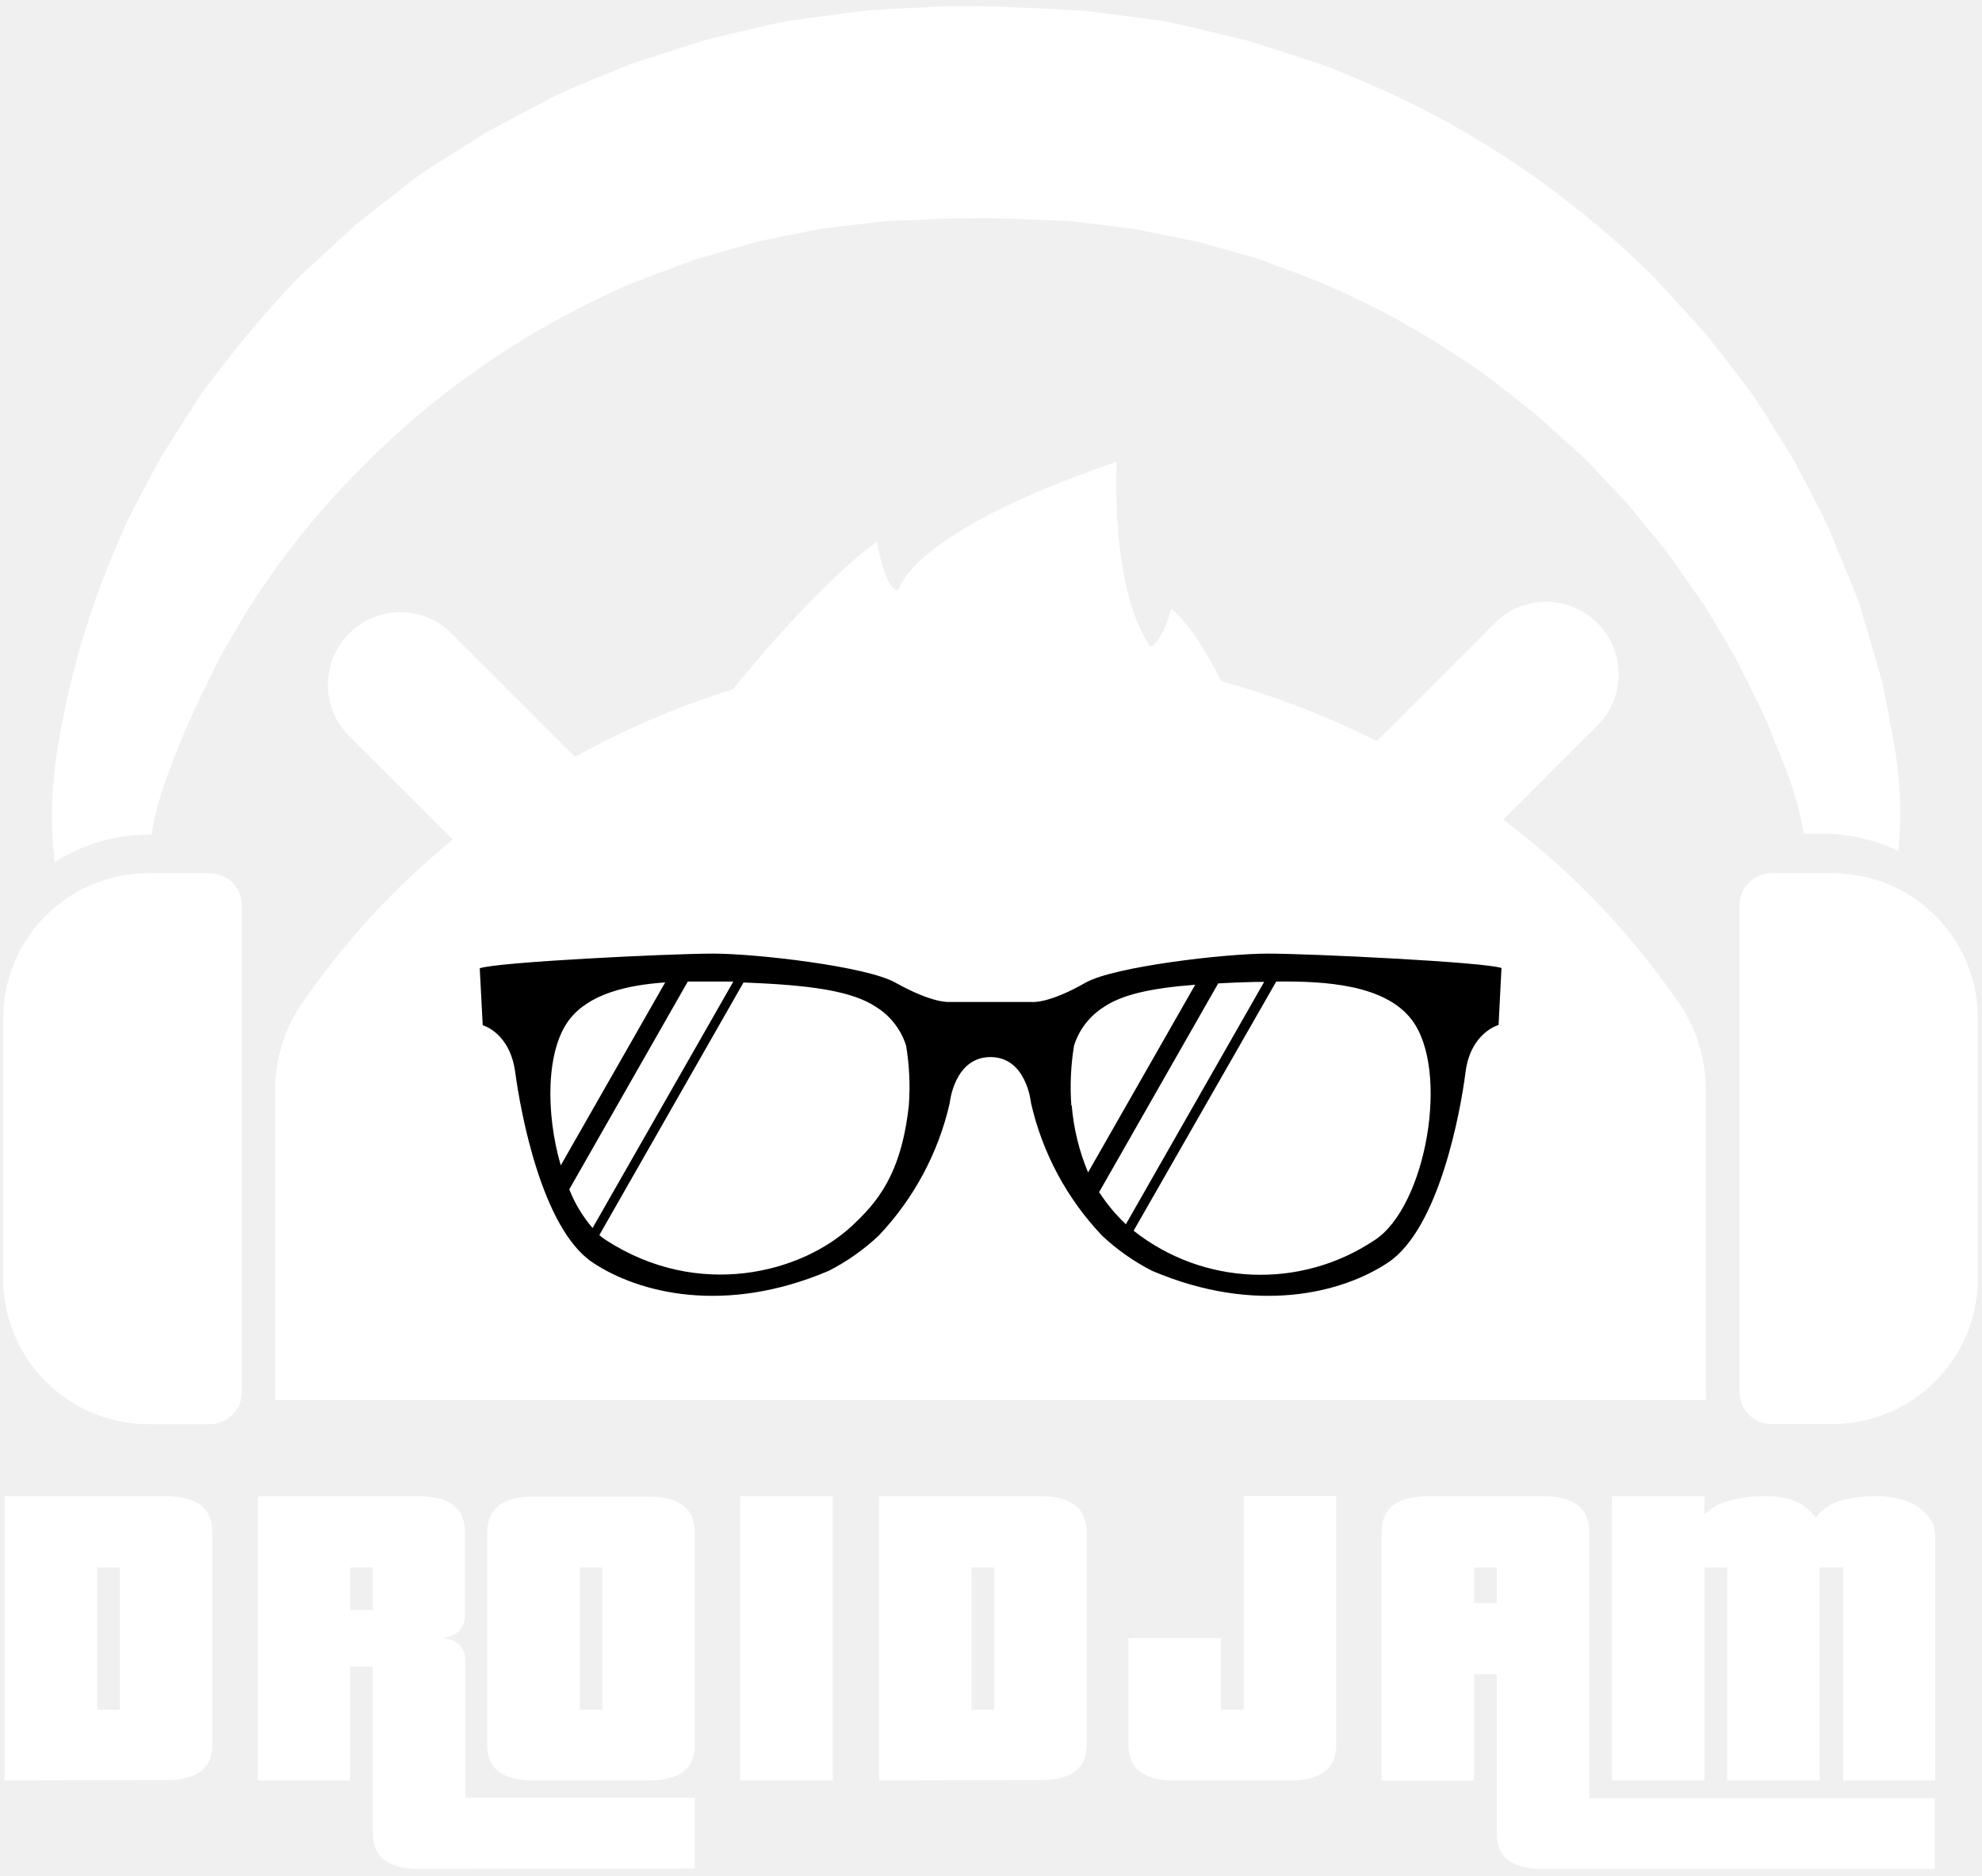
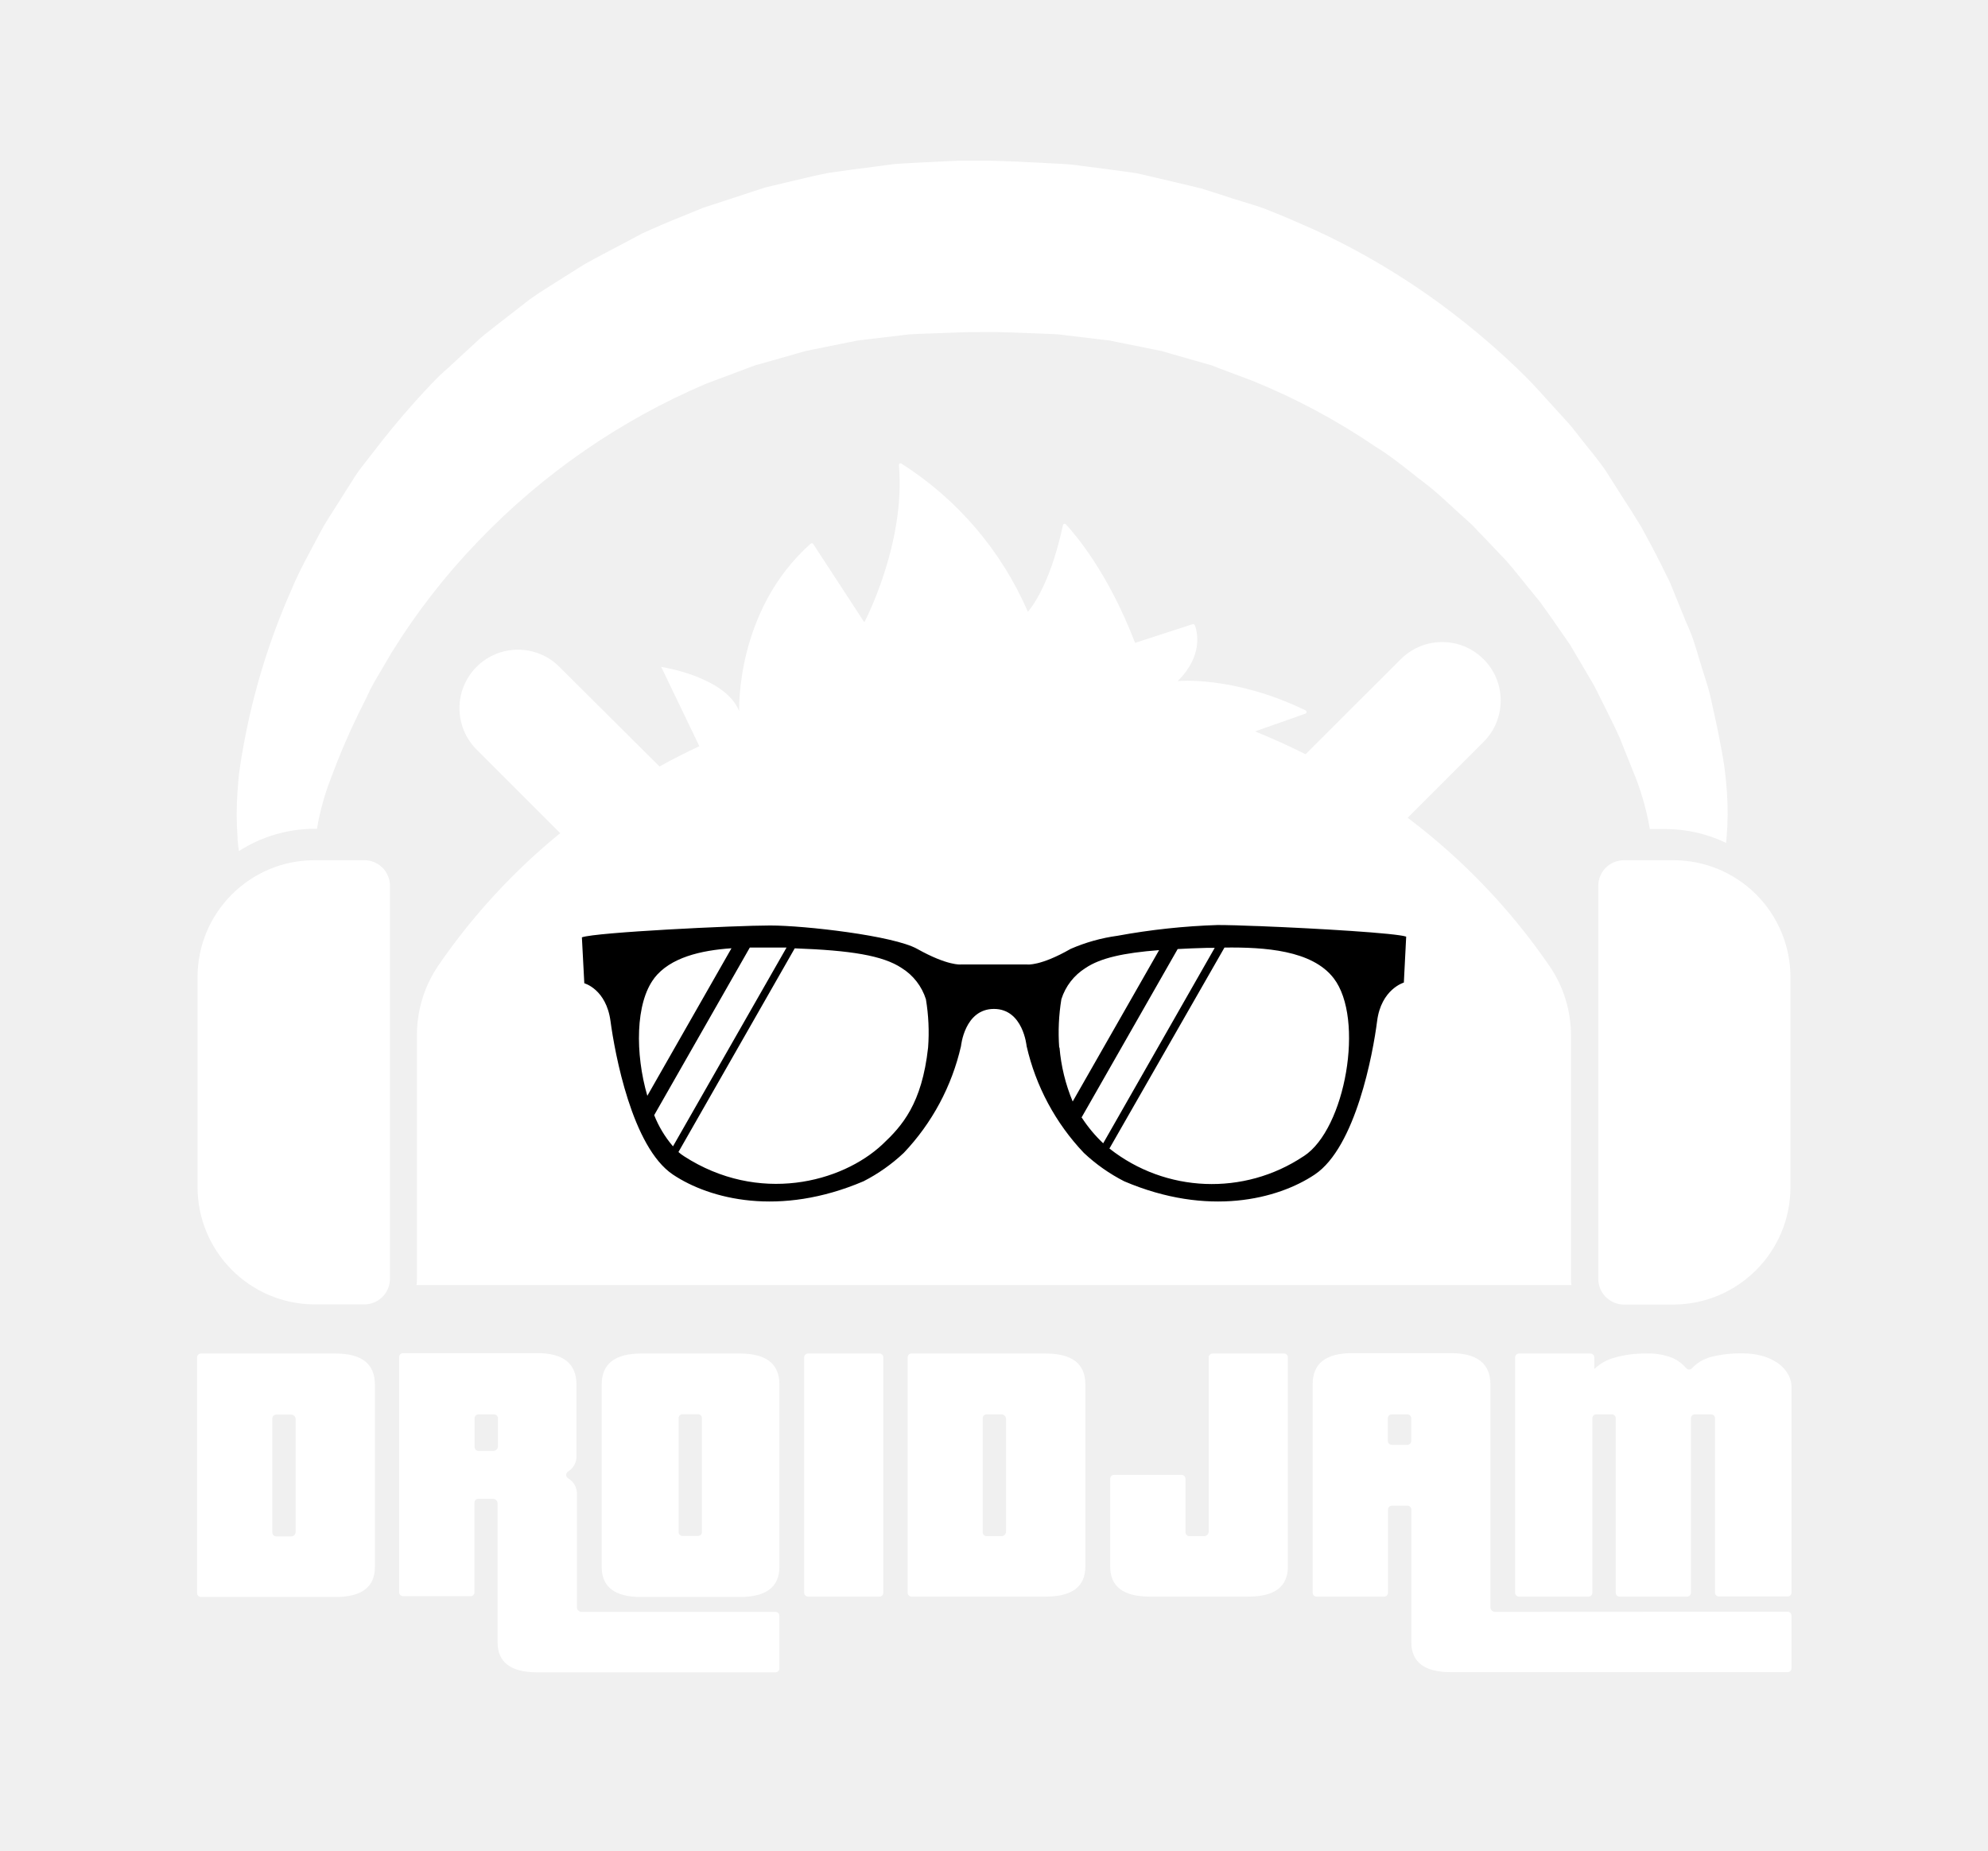
- <svg xmlns="http://www.w3.org/2000/svg" width="205px" height="194px" viewBox="0 0 205 194" version="1.1">
-   <defs />
-   <g id="Page-1" stroke="none" stroke-width="1" fill="none" fill-rule="evenodd">
-     <g id="droidjam">
-       <path d="M36.11,76.12 C33.18,73.19 33.18,68.44 36.11,65.51 C39.04,62.58 43.79,62.58 46.72,65.51 L59.48,78.27 C64.682,75.382 70.168,73.036 75.85,71.27 C76.06,70.98 76.27,70.71 76.49,70.45 C76.49,70.45 84.56,60.45 90.7,56.03 C90.7,56.03 91.57,61.22 92.93,61.03 C92.93,61.03 93.93,55.1 115.5,47.76 C115.5,47.76 114.75,60.76 118.98,66.89 C118.98,66.89 120.21,66.46 121.14,62.97 C121.14,62.97 123.34,64.42 126.28,70.44 C131.845,71.968 137.245,74.045 142.4,76.64 L154.61,64.43 C156.505,62.535 159.268,61.795 161.857,62.488 C164.446,63.182 166.468,65.204 167.162,67.793 C167.855,70.382 167.115,73.145 165.22,75.04 L155.49,84.77 C162.545,90.074 168.688,96.491 173.68,103.77 C175.467,106.379 176.425,109.467 176.43,112.63 L176.43,144 C176.435,144.264 176.455,144.528 176.49,144.79 L28.41,144.79 C28.442,144.528 28.459,144.264 28.46,144 L28.46,112.65 C28.473,109.462 29.449,106.353 31.26,103.73 C35.621,97.388 40.863,91.701 46.83,86.84 L36.11,76.12 Z M189.57,90.31 C197.854,90.31 204.57,97.026 204.57,105.31 L204.57,132.22 C204.565,140.51 197.86,147.237 189.57,147.27 L183.22,147.27 C181.405,147.265 179.935,145.795 179.93,143.98 L179.93,93.59 C179.936,91.777 181.407,90.31 183.22,90.31 L189.57,90.31 Z M15.33,90.31 L21.68,90.31 C22.557,90.299 23.401,90.64 24.025,91.256 C24.649,91.873 25,92.713 25,93.59 L25,144 C25,145.813 23.533,147.284 21.72,147.29 L15.33,147.29 C7.04,147.257 0.335,140.53 0.33,132.24 L0.33,105.35 C0.319,101.365 1.895,97.539 4.709,94.718 C7.523,91.896 11.345,90.31 15.33,90.31 Z M176.33,62.68 L173.76,59 L172.47,57.15 L171.05,55.41 C170.05,54.26 169.17,53.08 168.2,51.94 L165.11,48.69 C164.58,48.15 164.11,47.58 163.54,47.08 L161.88,45.58 C160.76,44.58 159.69,43.58 158.53,42.58 C156.15,40.77 153.89,38.8 151.34,37.23 C146.397,33.87 141.11,31.044 135.57,28.8 L131.38,27.23 L130.38,26.84 L129.3,26.53 L127.15,25.92 L125,25.31 L123.87,25 L122.78,24.78 L118.39,23.9 L117.29,23.67 L116.18,23.54 L114,23.27 L111.74,23 C111.002,22.887 110.257,22.823 109.51,22.81 C106.51,22.71 103.59,22.52 100.51,22.58 C98.97,22.58 97.51,22.58 96,22.69 C94.49,22.8 93,22.78 91.53,22.87 L87.08,23.4 L84.86,23.67 L82.67,24.11 L78.28,25 L74,26.24 L71.85,26.85 L69.75,27.64 L65.56,29.21 C54.522,33.917 44.556,40.82 36.27,49.5 C32.113,53.814 28.426,58.558 25.27,63.65 L23,67.53 C22.631,68.178 22.297,68.846 22,69.53 L21,71.53 C19.684,74.225 18.506,76.985 17.47,79.8 C16.648,81.903 16.045,84.084 15.67,86.31 L15.39,86.31 C11.94,86.311 8.562,87.304 5.66,89.17 C5.59,88.55 5.52,87.92 5.48,87.28 C5.345,85.382 5.345,83.478 5.48,81.58 C5.54,80.58 5.64,79.64 5.76,78.66 C5.88,77.68 6.07,76.66 6.22,75.85 C7.454,68.928 9.515,62.18 12.36,55.75 C12.7,54.92 13.05,54.1 13.46,53.31 C13.87,52.52 14.27,51.73 14.69,50.94 L15.95,48.57 L16.59,47.39 L17.3,46.25 L20.19,41.69 C20.663,40.921 21.184,40.183 21.75,39.48 L23.41,37.34 C25.638,34.467 28.011,31.71 30.52,29.08 C31.154,28.413 31.822,27.779 32.52,27.18 L34.52,25.33 L36.52,23.49 C37.2,22.87 37.95,22.34 38.66,21.76 L43,18.37 C44.5,17.28 46.09,16.37 47.64,15.37 L50,13.86 C50.8,13.4 51.62,12.98 52.44,12.54 L57.37,9.93 C59.06,9.16 60.78,8.42 62.51,7.73 L65.1,6.67 L67.76,5.8 L73.11,4.09 L78.58,2.79 C79.49,2.57 80.41,2.39 81.33,2.2 L84.11,1.81 L89.69,1.08 C91.56,0.94 93.43,0.87 95.3,0.77 L98.11,0.64 C98.61,0.64 98.98,0.64 99.36,0.64 C99.74,0.64 100.12,0.64 100.5,0.64 C103.25,0.64 107.42,0.86 111.06,1.05 C111.998,1.093 112.932,1.187 113.86,1.33 L116.65,1.69 L119.43,2.06 C119.9,2.13 120.36,2.18 120.82,2.27 L122.19,2.58 L127.66,3.87 L129.03,4.2 L130.37,4.62 L133.04,5.48 L135.7,6.34 L137.03,6.78 L138.33,7.3 C140.07,7.99 141.76,8.76 143.47,9.5 C150.194,12.572 156.528,16.432 162.34,21 C165.231,23.244 167.992,25.652 170.61,28.21 C171.9,29.5 173.09,30.89 174.32,32.21 L176.14,34.21 C176.74,34.88 177.27,35.63 177.84,36.33 C178.96,37.75 180.06,39.18 181.12,40.63 C182.18,42.08 183.07,43.63 184.03,45.18 L185.45,47.45 L186.72,49.81 C187.57,51.39 188.35,52.99 189.13,54.57 L191.13,59.49 C191.46,60.31 191.82,61.11 192.13,61.94 C192.44,62.77 192.65,63.63 192.91,64.47 C193.41,66.16 193.91,67.82 194.38,69.47 C194.85,71.12 195.15,72.88 195.47,74.58 L195.71,75.85 C195.79,76.28 195.87,76.68 195.95,77.19 C196.12,78.19 196.24,79.19 196.33,80.1 C196.526,82 196.583,83.912 196.5,85.82 C196.5,86.56 196.41,87.28 196.34,88 C193.913,86.832 191.254,86.224 188.56,86.22 L186.56,86.22 C186.119,83.623 185.377,81.086 184.35,78.66 L182.68,74.48 C182.07,73.11 181.38,71.78 180.73,70.48 L179.73,68.48 C179.39,67.81 178.98,67.18 178.61,66.48 L176.33,62.68 Z" id="Shape" fill="#FFFFFF" fill-rule="nonzero" />
-       <path d="M131.13,98.62 C126.69,98.62 115.23,99.96 112.29,101.62 C108.38,103.86 106.71,103.62 106.71,103.62 L98.19,103.62 C98.19,103.62 96.52,103.81 92.61,101.62 C89.61,99.93 78.2,98.62 73.76,98.62 C69.32,98.62 51.37,99.49 49.62,100.14 L49.93,106.03 C49.93,106.03 52.74,106.78 53.29,110.89 C53.84,115 56.05,127.05 61.29,130.56 C66.03,133.73 74.97,136.01 85.73,131.42 C87.613,130.457 89.351,129.231 90.89,127.78 C94.522,123.955 97.057,119.223 98.23,114.08 C98.23,114.08 98.68,109.33 102.44,109.32 C106.2,109.31 106.64,114.08 106.64,114.08 C107.813,119.223 110.348,123.955 113.98,127.78 C115.523,129.231 117.263,130.457 119.15,131.42 C129.9,136.01 138.84,133.73 143.58,130.56 C148.84,127.05 151.06,115 151.58,110.89 C152.1,106.78 155,106 155,106 L155.3,100.11 C153.52,99.49 135.58,98.62 131.13,98.62 Z M58.89,105.44 C60.95,102.77 64.89,101.87 68.8,101.6 L58,120.52 C56.43,115.13 56.46,108.61 58.89,105.44 Z M71.14,101.51 C72.52,101.51 73.86,101.51 75.14,101.51 L75.85,101.51 L61.29,127 C60.27,125.81 59.455,124.458 58.88,123 L71.14,101.51 Z M94,114.33 C93.21,121.55 90.66,124.39 88.16,126.74 C82.92,131.66 72.25,134.44 62.69,128.26 C62.443,128.102 62.209,127.925 61.99,127.73 L76.9,101.61 C84.04,101.87 88.19,102.52 90.62,104.14 C92.097,105.062 93.196,106.48 93.72,108.14 C94.061,110.185 94.155,112.263 94,114.33 Z M110.81,114.33 C110.659,112.26 110.753,110.178 111.09,108.13 C111.614,106.47 112.713,105.052 114.19,104.13 C116.08,102.86 119.03,102.19 123.62,101.84 L112.54,121.25 C111.619,119.046 111.048,116.711 110.85,114.33 L110.81,114.33 Z M113.66,123.33 L126,101.7 C127.16,101.63 128.41,101.59 129.75,101.55 L130.75,101.55 L116.45,126.61 C115.406,125.623 114.483,124.515 113.7,123.31 L113.66,123.33 Z M142.13,128.28 C134.495,133.368 124.452,132.965 117.25,127.28 L132,101.51 C137.15,101.45 143.23,101.84 146,105.44 C150,110.62 147.52,124.79 142.17,128.26 L142.13,128.28 Z" id="Shape" fill="#000000" />
-       <path d="M0.48,184.13 L0.48,154.74 L17.18,154.74 C20.367,154.74 21.96,155.98 21.96,158.46 L21.96,180.46 C21.96,182.88 20.367,184.09 17.18,184.09 L0.48,184.13 Z M12.4,162.19 C12.4,162.13 12.4,162.1 12.3,162.1 L10.05,162.1 L10.05,176.82 L12.3,176.82 C12.327,176.823 12.355,176.814 12.374,176.794 C12.394,176.775 12.403,176.747 12.4,176.72 L12.4,162.19 Z" id="Shape" fill="#FFFFFF" fill-rule="nonzero" />
-       <path d="M43.35,193.28 C40.163,193.28 38.57,192.07 38.57,189.65 L38.57,172.45 C38.57,172.39 38.57,172.35 38.48,172.35 L36.22,172.35 L36.22,184.13 L26.66,184.13 L26.66,154.74 L43.35,154.74 C46.51,154.74 48.09,155.98 48.09,158.46 L48.09,167 C48.09,168.41 47.31,169.21 45.74,169.39 C47.34,169.61 48.14,170.39 48.14,171.83 L48.14,185.83 C48.137,185.855 48.145,185.88 48.163,185.897 C48.18,185.915 48.205,185.923 48.23,185.92 L71.87,185.92 L71.87,193.23 L43.35,193.28 Z M38.57,162.19 C38.573,162.165 38.565,162.14 38.547,162.123 C38.53,162.105 38.505,162.097 38.48,162.1 L36.22,162.1 L36.22,166.51 L38.48,166.51 C38.505,166.513 38.53,166.505 38.547,166.487 C38.565,166.47 38.573,166.445 38.57,166.42 L38.57,162.19 Z M55.17,184.13 C51.99,184.13 50.39,182.92 50.39,180.5 L50.39,158.5 C50.39,156.02 51.99,154.78 55.17,154.78 L67.09,154.78 C70.277,154.78 71.87,156.02 71.87,158.5 L71.87,180.5 C71.87,182.92 70.277,184.13 67.09,184.13 L55.17,184.13 Z M62.3,162.19 C62.303,162.165 62.295,162.14 62.277,162.123 C62.26,162.105 62.235,162.097 62.21,162.1 L60.05,162.1 C60.025,162.097 60,162.105 59.983,162.123 C59.965,162.14 59.957,162.165 59.96,162.19 L59.96,176.72 C59.96,176.79 59.96,176.82 60.05,176.82 L62.21,176.82 C62.27,176.82 62.3,176.82 62.3,176.72 L62.3,162.19 Z" id="Shape" fill="#FFFFFF" fill-rule="nonzero" />
-       <polygon id="Shape" fill="#FFFFFF" fill-rule="nonzero" points="76.56 184.13 76.56 154.74 86.13 154.74 86.13 184.13" />
-       <path d="M90.92,184.13 L90.92,154.74 L107.61,154.74 C110.797,154.74 112.393,155.98 112.4,158.46 L112.4,180.46 C112.4,182.88 110.803,184.09 107.61,184.09 L90.92,184.13 Z M102.83,162.19 C102.833,162.165 102.825,162.14 102.807,162.123 C102.79,162.105 102.765,162.097 102.74,162.1 L100.48,162.1 L100.48,176.82 L102.74,176.82 C102.8,176.82 102.83,176.82 102.83,176.72 L102.83,162.19 Z" id="Shape" fill="#FFFFFF" fill-rule="nonzero" />
-       <path d="M121.51,184.13 C118.323,184.13 116.727,182.92 116.72,180.5 L116.72,169.41 L126.29,169.41 L126.29,176.72 C126.29,176.79 126.29,176.82 126.38,176.82 L128.54,176.82 C128.61,176.82 128.64,176.82 128.64,176.72 L128.64,154.72 L138.2,154.72 L138.2,180.5 C138.2,182.92 136.607,184.13 133.42,184.13 L121.51,184.13 Z" id="Shape" fill="#FFFFFF" fill-rule="nonzero" />
-       <path d="M159.59,193.28 C156.403,193.28 154.81,192.07 154.81,189.65 L154.81,173.14 L152.46,173.14 L152.46,184.14 L142.9,184.14 L142.9,158.46 C142.9,155.98 144.493,154.74 147.68,154.74 L159.59,154.74 C162.777,154.74 164.373,155.98 164.38,158.46 L164.38,185.88 C164.377,185.905 164.385,185.93 164.403,185.947 C164.42,185.965 164.445,185.973 164.47,185.97 L200.12,185.97 L200.12,193.28 L159.59,193.28 Z M154.81,162.19 C154.813,162.165 154.805,162.14 154.787,162.123 C154.77,162.105 154.745,162.097 154.72,162.1 L152.56,162.1 C152.49,162.1 152.46,162.1 152.46,162.19 L152.46,165.78 L154.81,165.78 L154.81,162.19 Z M190.64,184.13 L190.64,162.19 C190.643,162.165 190.635,162.14 190.617,162.123 C190.6,162.105 190.575,162.097 190.55,162.1 L188.3,162.1 C188.275,162.097 188.25,162.105 188.233,162.123 C188.215,162.14 188.207,162.165 188.21,162.19 L188.21,184.13 L178.64,184.13 L178.64,162.19 C178.643,162.165 178.635,162.14 178.617,162.123 C178.6,162.105 178.575,162.097 178.55,162.1 L176.38,162.1 C176.355,162.097 176.33,162.105 176.313,162.123 C176.295,162.14 176.287,162.165 176.29,162.19 L176.29,184.13 L166.72,184.13 L166.72,154.74 L176.29,154.74 L176.29,156.62 C176.989,155.941 177.855,155.458 178.8,155.22 C180.004,154.885 181.25,154.723 182.5,154.74 C183.623,154.686 184.745,154.874 185.79,155.29 C186.591,155.657 187.281,156.23 187.79,156.95 C188.453,156.085 189.38,155.46 190.43,155.17 C191.686,154.859 192.977,154.714 194.27,154.74 C195.053,154.734 195.834,154.835 196.59,155.04 C197.259,155.211 197.892,155.499 198.46,155.89 C198.962,156.234 199.384,156.68 199.7,157.2 C200.007,157.688 200.166,158.254 200.16,158.83 L200.16,184.13 L190.64,184.13 Z" id="Shape" fill="#FFFFFF" fill-rule="nonzero" />
-     </g>
-   </g>
+ <svg xmlns="http://www.w3.org/2000/svg" id="Layer_1" data-name="Layer 1" viewBox="0 0 254.9 237.35">
+   <defs>
+     <style>.cls-1{fill:#fff;}.cls-2{fill-rule:evenodd;}</style>
+   </defs>
+   <path class="cls-1" d="M201.43,164V132.74a15.71,15.71,0,0,0-2.76-8.87,81.38,81.38,0,0,0-18.18-19l9.73-9.73a7.5,7.5,0,1,0-10.61-10.61L167.4,96.72q-3.17-1.59-6.48-2.93l6.47-2.28a.23.23,0,0,0,0-.42C158.12,86.6,151,87.34,151,87.34c3.35-3.31,2.49-6.39,2.2-7.17a.23.23,0,0,0-.28-.13l-7.38,2.4c-3.49-9.11-7.76-14-8.88-15.21a.22.22,0,0,0-.37.12c-1.77,8.27-4.5,11.1-4.5,11.1a42.47,42.47,0,0,0-16.21-19,.21.21,0,0,0-.32.21c.87,10.14-4.44,20.14-4.44,20.14l-6.56-10.06a.23.23,0,0,0-.34,0c-9.66,8.6-9.14,21.46-9.14,21.46-1.77-4.45-10-5.68-10-5.68l4.89,10.17q-2.61,1.22-5.11,2.6L71.72,85.51A7.5,7.5,0,1,0,61.11,96.12l10.72,10.72a80.94,80.94,0,0,0-15.57,16.89,15.81,15.81,0,0,0-2.8,8.92V164a7,7,0,0,1-.05.79H201.49A5.25,5.25,0,0,1,201.43,164ZM180,126s-2.82.75-3.36,4.86-2.76,16.16-8,19.67c-4.74,3.17-13.68,5.45-24.43.86a22.42,22.42,0,0,1-5.17-3.64,29.39,29.39,0,0,1-7.34-13.7s-.45-4.75-4.2-4.76-4.21,4.76-4.21,4.76a29.39,29.39,0,0,1-7.34,13.7,22.38,22.38,0,0,1-5.16,3.64C100,156,91,153.73,86.3,150.56c-5.25-3.51-7.47-15.56-8-19.67S74.93,126,74.93,126l-.31-5.89c1.75-.65,19.7-1.52,24.14-1.52s15.9,1.34,18.85,3c3.91,2.24,5.58,2,5.58,2h8.52s1.67.19,5.58-2a22.71,22.71,0,0,1,6-1.68,86.3,86.3,0,0,1,12.85-1.35c1.17,0,3.26.06,5.75.16,7,.28,17.1.88,18.39,1.36Z" />
+   <path d="M161.88,118.78c-.41,1.15-.68,1.85-.68,1.85L143.28,120a86.3,86.3,0,0,1,12.85-1.35C157.3,118.62,159.39,118.68,161.88,118.78Z" />
+   <path class="cls-1" d="M180.27,120.14,180,126s-2.82.75-3.36,4.86-2.76,16.16-8,19.67c-4.74,3.17-13.68,5.45-24.43.86a22.42,22.42,0,0,1-5.17-3.64,29.39,29.39,0,0,1-7.34-13.7s-.45-4.75-4.2-4.76-4.21,4.76-4.21,4.76a29.39,29.39,0,0,1-7.34,13.7,22.38,22.38,0,0,1-5.16,3.64C100,156,91,153.73,86.3,150.56c-5.25-3.51-7.47-15.56-8-19.67S74.93,126,74.93,126l-.31-5.89c1.75-.65,19.7-1.52,24.14-1.52s15.9,1.34,18.85,3c3.91,2.24,5.58,2,5.58,2h8.52s1.67.19,5.58-2a22.71,22.71,0,0,1,6-1.68,86.3,86.3,0,0,1,12.85-1.35c1.17,0,3.26.06,5.75.16C168.87,119.06,179,119.66,180.27,120.14Z" />
+   <path class="cls-1" d="M46.68,110.31H40.33a15,15,0,0,0-15,15v26.91a15.06,15.06,0,0,0,15,15.05h6.35A3.29,3.29,0,0,0,50,164V113.59A3.28,3.28,0,0,0,46.68,110.31Z" />
+   <path class="cls-1" d="M214.57,110.31h-6.35a3.29,3.29,0,0,0-3.29,3.28V164a3.3,3.3,0,0,0,3.29,3.29h6.35a15.06,15.06,0,0,0,15-15.05V125.35A15,15,0,0,0,214.57,110.31Z" />
+   <path class="cls-1" d="M207.66,94.57l1.67,4.18a34,34,0,0,1,2.21,7.56h2a18,18,0,0,1,7.78,1.78c.07-.72.12-1.44.16-2.18a39.26,39.26,0,0,0-.17-5.72c-.09-1-.21-1.93-.38-2.91-.08-.51-.16-.91-.24-1.34l-.24-1.27c-.32-1.7-.72-3.39-1.09-5.11s-1-3.34-1.47-5c-.26-.84-.5-1.7-.78-2.53s-.65-1.63-1-2.45l-2-4.92c-.78-1.58-1.56-3.18-2.41-4.76l-1.27-2.36L209,65.24c-1-1.51-1.91-3-2.91-4.55s-2.16-2.88-3.28-4.3c-.57-.7-1.1-1.45-1.7-2.12l-1.82-2c-1.23-1.33-2.42-2.72-3.71-4A96.37,96.37,0,0,0,187.34,41a93.25,93.25,0,0,0-18.88-11.57c-1.71-.74-3.4-1.51-5.14-2.2l-1.3-.52-1.33-.44L158,25.44l-2.67-.86L154,24.16l-1.37-.33-5.47-1.29-1.37-.31c-.46-.09-.92-.14-1.39-.21l-2.78-.37-2.79-.36a26.28,26.28,0,0,0-2.8-.28c-3.64-.19-7.81-.43-10.56-.41-.38,0-.76,0-1.14,0s-.75,0-1.25,0l-2.81.13c-1.87.1-3.74.17-5.61.31l-5.58.73-2.78.39c-.92.19-1.84.37-2.75.59l-5.47,1.3L92.75,25.8l-2.66.87L87.5,27.73c-1.73.69-3.45,1.43-5.14,2.2l-4.93,2.61c-.82.44-1.64.86-2.44,1.32l-2.36,1.48c-1.55,1-3.14,1.94-4.64,3l-4.36,3.39c-.71.58-1.46,1.11-2.14,1.73l-2,1.84-2,1.85a27.15,27.15,0,0,0-2,1.9,106.52,106.52,0,0,0-7.11,8.26l-1.66,2.14a21.44,21.44,0,0,0-1.56,2.21l-2.89,4.56-.71,1.14-.64,1.18-1.26,2.37c-.42.79-.84,1.57-1.23,2.37s-.76,1.61-1.1,2.44a87.75,87.75,0,0,0-6.14,20.1c-.15.79-.33,1.86-.46,2.81s-.22,2-.28,2.92a40.14,40.14,0,0,0,0,5.7c0,.64.11,1.27.18,1.89a18,18,0,0,1,9.73-2.86h.28a32.93,32.93,0,0,1,1.8-6.51,88.53,88.53,0,0,1,3.53-8.27l1-2a20.79,20.79,0,0,1,1-2l2.28-3.88a84.72,84.72,0,0,1,11-14.15A88.47,88.47,0,0,1,90.52,49.21l4.19-1.57,2.1-.79L99,46.24l4.3-1.23,4.39-.89,2.19-.44,2.22-.27,4.45-.53c1.49-.09,3-.12,4.47-.18s3-.13,4.51-.11c3.1-.06,6,.13,9,.23a16.63,16.63,0,0,1,2.23.19l2.22.26,2.22.27,1.11.13,1.1.23,4.39.88,1.09.22,1.08.31,2.15.62,2.15.61,1.08.31,1,.39,4.19,1.57a84.44,84.44,0,0,1,15.77,8.43c2.55,1.57,4.81,3.54,7.19,5.35,1.16.94,2.23,2,3.35,3l1.66,1.5c.56.5,1,1.07,1.57,1.61l3.09,3.25c1,1.14,1.9,2.32,2.85,3.47l1.42,1.74L198.76,79l2.56,3.69,2.28,3.87c.37.65.78,1.28,1.12,2l1,2C206.36,91.87,207.05,93.2,207.66,94.57Z" />
+   <path class="cls-2" d="M161.88,118.78c-2.49-.1-4.58-.16-5.75-.16A86.3,86.3,0,0,0,143.28,120a22.71,22.71,0,0,0-6,1.68c-3.91,2.24-5.58,2-5.58,2h-8.52s-1.67.19-5.58-2c-3-1.69-14.41-3-18.85-3s-22.39.87-24.14,1.52l.31,5.89s2.81.75,3.36,4.86,2.76,16.16,8,19.67c4.74,3.17,13.68,5.45,24.44.86a22.38,22.38,0,0,0,5.16-3.64,29.39,29.39,0,0,0,7.34-13.7s.45-4.75,4.21-4.76,4.2,4.76,4.2,4.76a29.39,29.39,0,0,0,7.34,13.7,22.42,22.42,0,0,0,5.17,3.64c10.75,4.59,19.69,2.31,24.43-.86,5.26-3.51,7.48-15.56,8-19.67S180,126,180,126l.3-5.89C179,119.66,168.87,119.06,161.88,118.78Zm-78,6.66c2.06-2.67,6-3.57,9.91-3.84L83,140.52C81.43,135.13,81.46,128.61,83.89,125.44ZM86.29,147a14.08,14.08,0,0,1-2.41-4l12.26-21.49c1.38,0,2.72,0,4,0l.71,0ZM119,134.33c-.79,7.22-3.34,10.06-5.84,12.41-5.24,4.92-15.91,7.7-25.47,1.52a5.61,5.61,0,0,1-.7-.53l14.91-26.12c7.14.26,11.29.91,13.72,2.53a7.31,7.31,0,0,1,3.1,4A25.89,25.89,0,0,1,119,134.33Zm16.81,0a26.41,26.41,0,0,1,.28-6.2,7.31,7.31,0,0,1,3.1-4c1.89-1.27,4.84-1.94,9.43-2.29l-11.08,19.41A22.86,22.86,0,0,1,135.85,134.33Zm2.85,9L151,121.7c1.16-.07,2.41-.11,3.75-.15l1,0-14.3,25.06A18.11,18.11,0,0,1,138.7,143.31Zm28.47,4.95a21.19,21.19,0,0,1-24.88-1L157,121.51c5.15-.06,11.23.33,14,3.93C175,130.62,172.52,144.79,167.17,148.26Z" />
+   <path class="cls-1" d="M25.27,204.25V174.06a.5.5,0,0,1,.5-.49H43c3.38,0,5.07,1.31,5.07,4v23.37q0,3.86-5.07,3.85H25.77A.5.5,0,0,1,25.27,204.25ZM37.91,182a.59.59,0,0,0-.59-.6h-1.9a.5.5,0,0,0-.5.5v14.62a.5.5,0,0,0,.5.5h1.9a.59.59,0,0,0,.59-.6Z" />
+   <path class="cls-1" d="M74.56,206.7a.6.6,0,0,1-.59-.6V191.72a2.29,2.29,0,0,0-1.13-2.15.51.51,0,0,1,0-.87,2.25,2.25,0,0,0,1.07-2.11v-9.07c0-2.64-1.67-4-5-4H51.68a.5.5,0,0,0-.5.49v30.19a.5.5,0,0,0,.5.49h8.66a.49.49,0,0,0,.49-.49l0-11.5a.51.51,0,0,1,.5-.5h1.88a.6.6,0,0,1,.59.6V210.6q0,3.85,5.08,3.85H99.44a.49.49,0,0,0,.49-.49v-6.77a.49.49,0,0,0-.49-.49ZM63.85,185.46a.6.6,0,0,1-.6.6h-1.9a.51.51,0,0,1-.5-.5v-3.69a.51.51,0,0,1,.5-.5h2a.51.51,0,0,1,.5.5Z" />
+   <path class="cls-1" d="M94.86,173.57H82.22c-3.38,0-5.07,1.31-5.07,4v23.37q0,3.86,5.07,3.85H94.86q5.07,0,5.07-3.85V177.52C99.93,174.88,98.24,173.57,94.86,173.57ZM90,181.85v14.61a.49.49,0,0,1-.49.5h-2a.5.5,0,0,1-.5-.5V181.85a.5.5,0,0,1,.5-.5h2A.49.49,0,0,1,90,181.85Z" />
+   <path class="cls-1" d="M103.11,204.25V174.06a.5.5,0,0,1,.5-.49h9.16a.49.49,0,0,1,.49.49v30.19a.49.49,0,0,1-.49.49h-9.16A.5.5,0,0,1,103.11,204.25Z" />
+   <path class="cls-1" d="M134.09,173.57H116.88a.49.49,0,0,0-.5.49v30.19a.49.49,0,0,0,.5.49h17.21q5.07,0,5.07-3.85V177.52C139.16,174.88,137.47,173.57,134.09,173.57ZM129,196.39a.6.6,0,0,1-.6.6h-1.9a.5.5,0,0,1-.5-.5V181.87a.5.5,0,0,1,.5-.5h1.9a.6.6,0,0,1,.6.6Z" />
+   <path class="cls-1" d="M147.42,204.74q-5.07,0-5.07-3.85V189.63a.49.49,0,0,1,.49-.5h8.66a.5.5,0,0,1,.5.5v6.86a.51.51,0,0,0,.5.5h1.89a.59.59,0,0,0,.59-.6V174.06a.5.5,0,0,1,.5-.49h9.15a.49.49,0,0,1,.5.49v26.83q0,3.86-5.07,3.85Z" />
+   <path class="cls-1" d="M191.69,206.7a.6.6,0,0,1-.59-.6V177.52c0-2.64-1.69-4-5.08-4H173.39c-3.39,0-5.08,1.31-5.08,4v26.73a.5.5,0,0,0,.5.49h8.66a.5.5,0,0,0,.5-.49V193.58a.5.5,0,0,1,.49-.5h2a.5.5,0,0,1,.5.5v17q0,3.85,5.07,3.85H229.2a.49.49,0,0,0,.5-.49v-6.77a.49.49,0,0,0-.5-.49Zm-11.24-21.42h-2a.5.5,0,0,1-.5-.5v-2.91a.5.5,0,0,1,.5-.5h2a.5.5,0,0,1,.5.5v2.91A.5.5,0,0,1,180.45,185.28Z" />
+   <path class="cls-1" d="M219.9,204.25V181.87a.5.5,0,0,0-.5-.5h-2.09a.5.5,0,0,0-.5.5v22.38a.49.49,0,0,1-.5.49h-8.65a.49.49,0,0,1-.49-.49V181.87a.5.5,0,0,0-.5-.5h-2a.5.5,0,0,0-.5.5v22.38a.49.49,0,0,1-.5.49h-8.91a.49.49,0,0,1-.49-.49V174.06a.49.49,0,0,1,.49-.49h9.16a.5.5,0,0,1,.5.49v1.51a5.81,5.81,0,0,1,2.66-1.49,13.85,13.85,0,0,1,3.92-.51,8.4,8.4,0,0,1,3.49.58,5.15,5.15,0,0,1,1.73,1.31.48.48,0,0,0,.72,0,5.23,5.23,0,0,1,2.43-1.45,15.5,15.5,0,0,1,4.08-.46,9.32,9.32,0,0,1,2.46.31,6.69,6.69,0,0,1,2,.91,4.51,4.51,0,0,1,1.45,1.63,3.44,3.44,0,0,1,.35,1.58v26.25a.49.49,0,0,1-.5.49h-8.8A.49.49,0,0,1,219.9,204.25Z" />
</svg>
